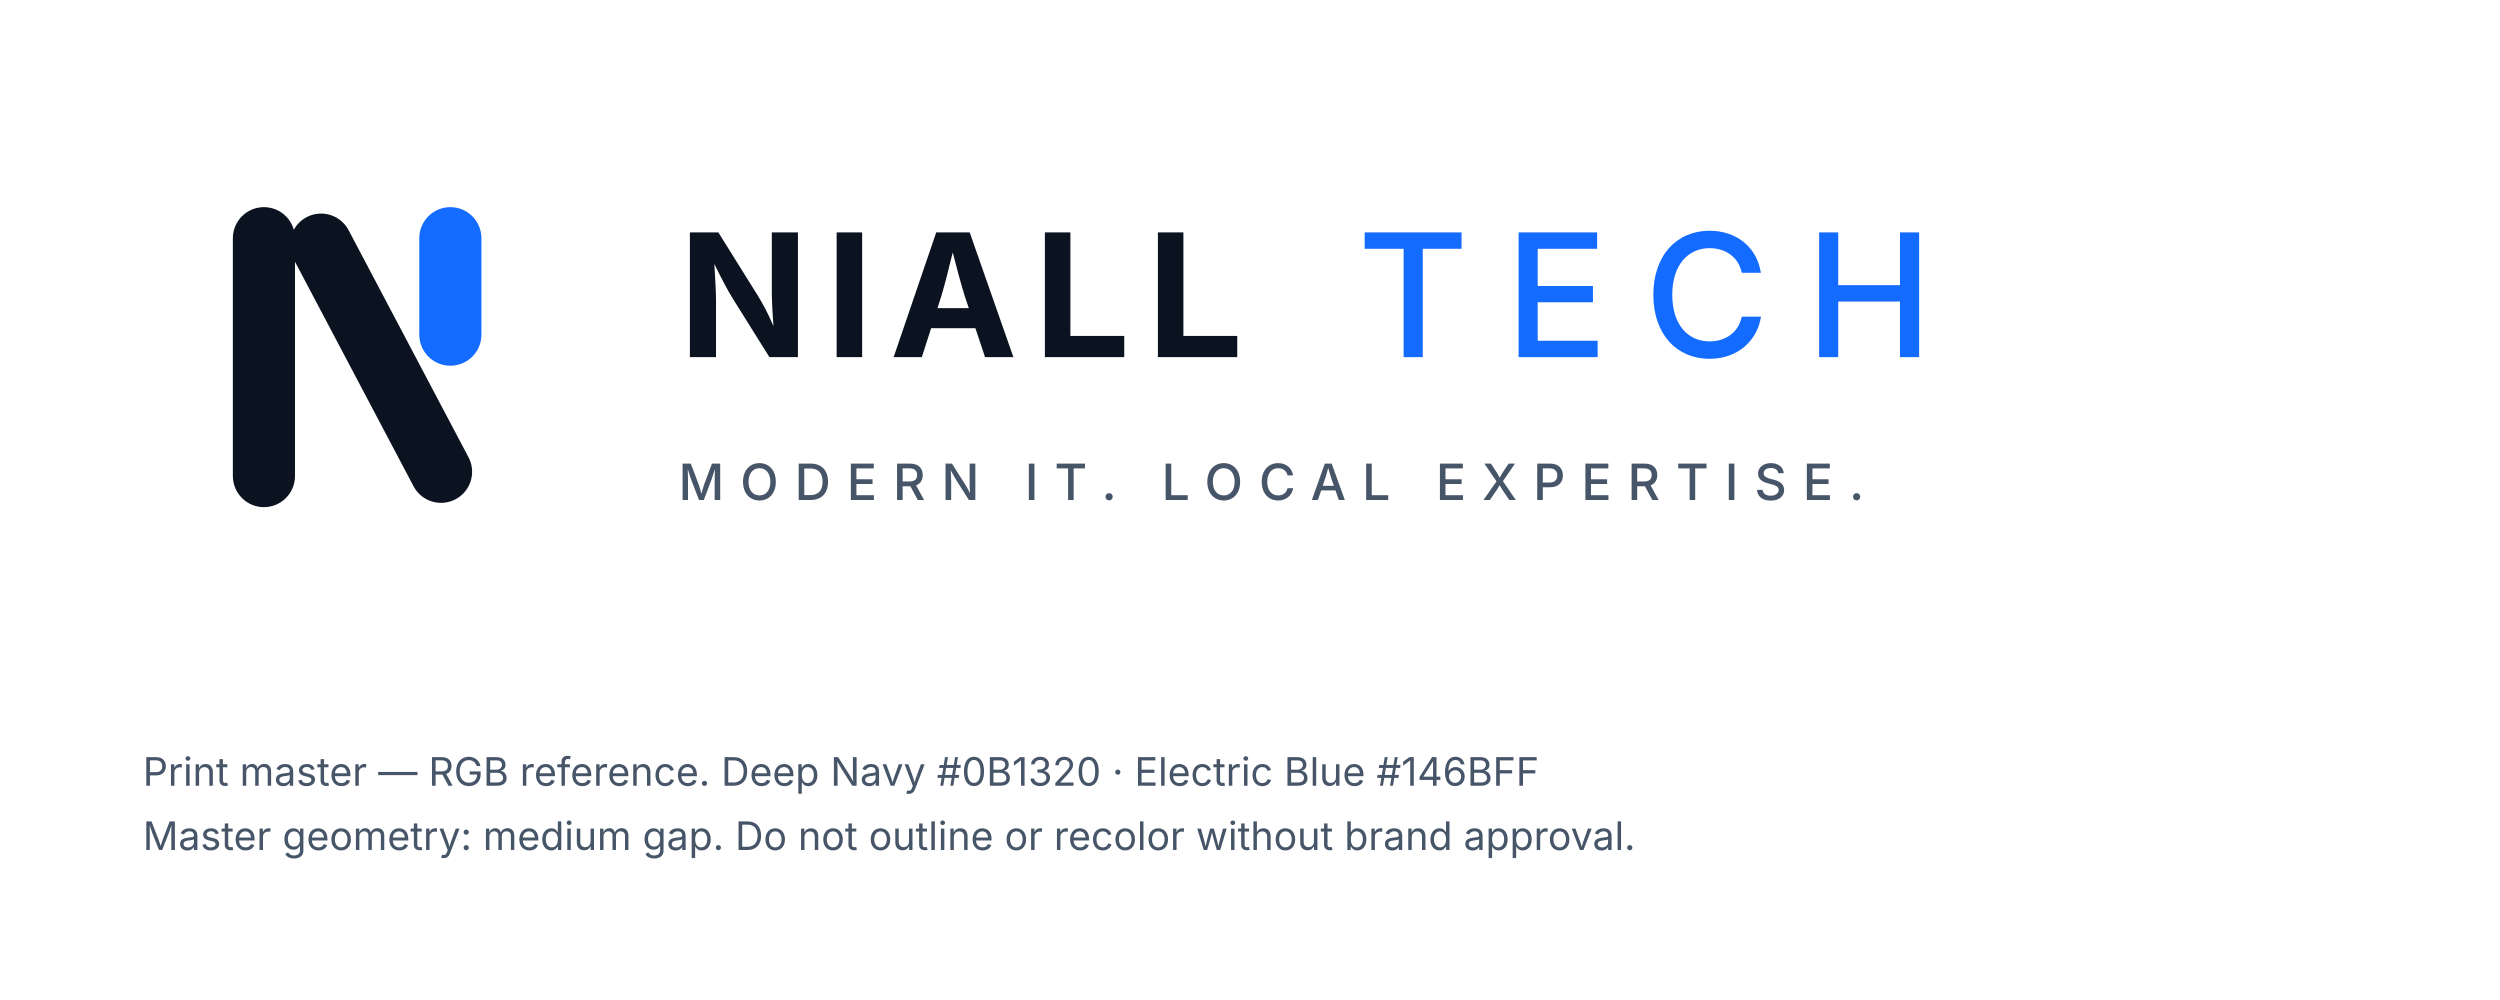
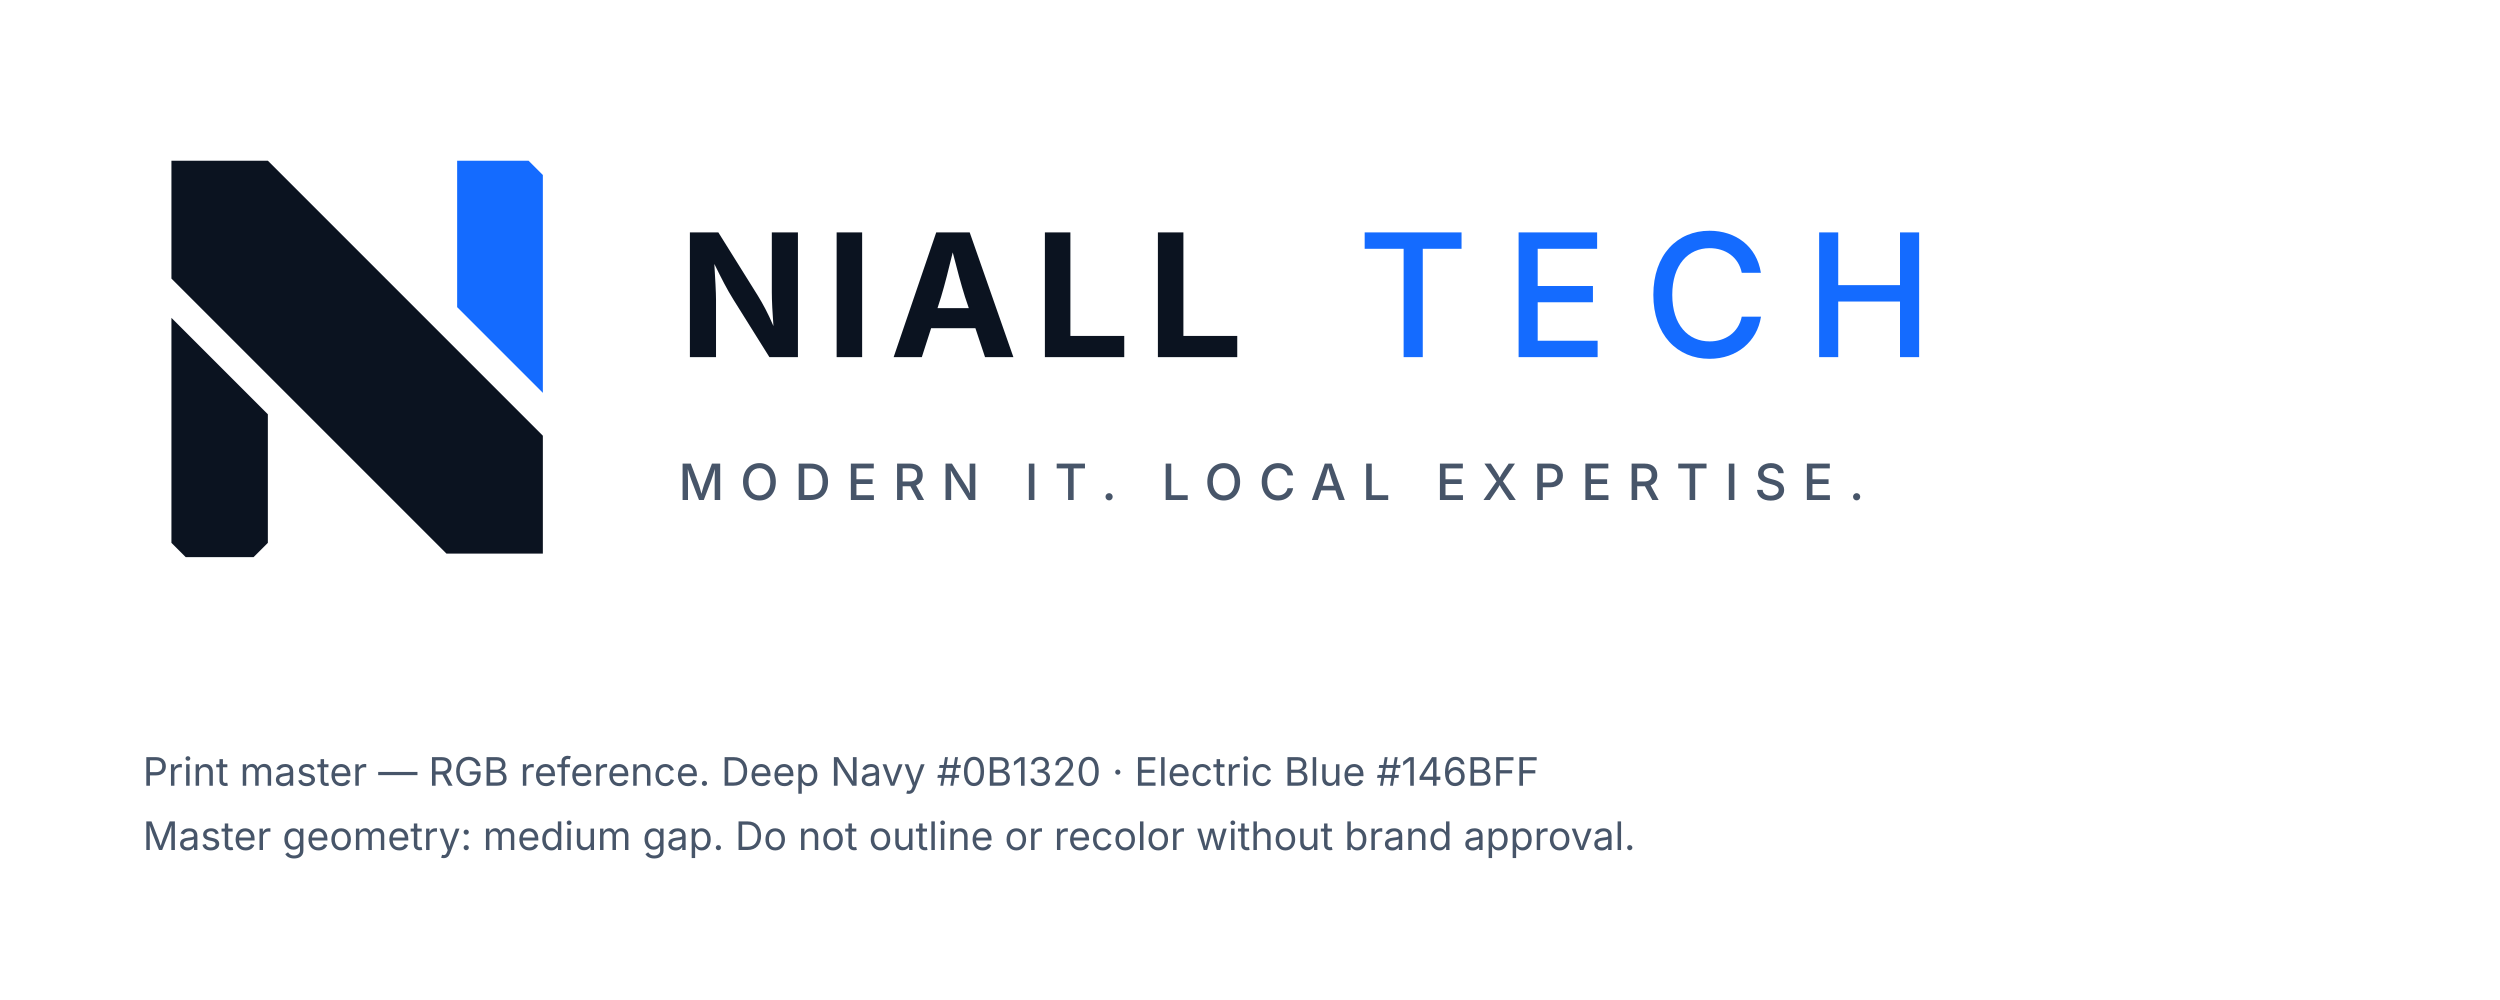
<svg xmlns="http://www.w3.org/2000/svg" viewBox="0 0 700 280" width="700" height="280" role="img" aria-labelledby="title">
  <g transform="translate(40, 40) scale(1.2)">
-     <rect x="21" y="15" width="14.5" height="70" rx="7.25" fill="#0B1320" />
-     <line x1="41.587" y1="23.75" x2="69.575" y2="76.75" stroke="#0B1320" stroke-width="14.5" stroke-linecap="round" />
-     <rect x="64.5" y="15" width="14.5" height="37" rx="7.25" fill="#146BFF" />
+     <g transform="scale(0.83333)">
+       <path d="M8 5H35L112 82V115H85L8 38Z" fill="#0B1320" />
+       <path d="M8 49L35 76V112L31 116H12L8 112Z" fill="#0B1320" />
+       <path d="M88 5H108L112 9V70L88 46Z" fill="#146BFF" />
+     </g>
  </g>
  <g font-family="Inter, Arial, Helvetica, sans-serif">
    <text x="190" y="100" fill="#0B1320" font-size="48" font-weight="700" letter-spacing="4.5">NIALL</text>
    <text x="380" y="100" fill="#146BFF" font-size="48" font-weight="500" letter-spacing="10">TECH</text>
  </g>
  <text x="190" y="140" fill="#475569" font-family="Inter, Arial, Helvetica, sans-serif" font-size="14" font-weight="500" letter-spacing="4.5">MODERN IT. LOCAL EXPERTISE.</text>
  <g font-family="Inter, Arial, Helvetica, sans-serif" font-size="11" fill="#475569">
    <text x="40" y="220">Print master — RGB reference. Deep Navy #0B1320 · Electric Blue #146BFF</text>
    <text x="40" y="238">Master geometry: medium gap. Do not outline or recolor without brand approval.</text>
  </g>
</svg>
